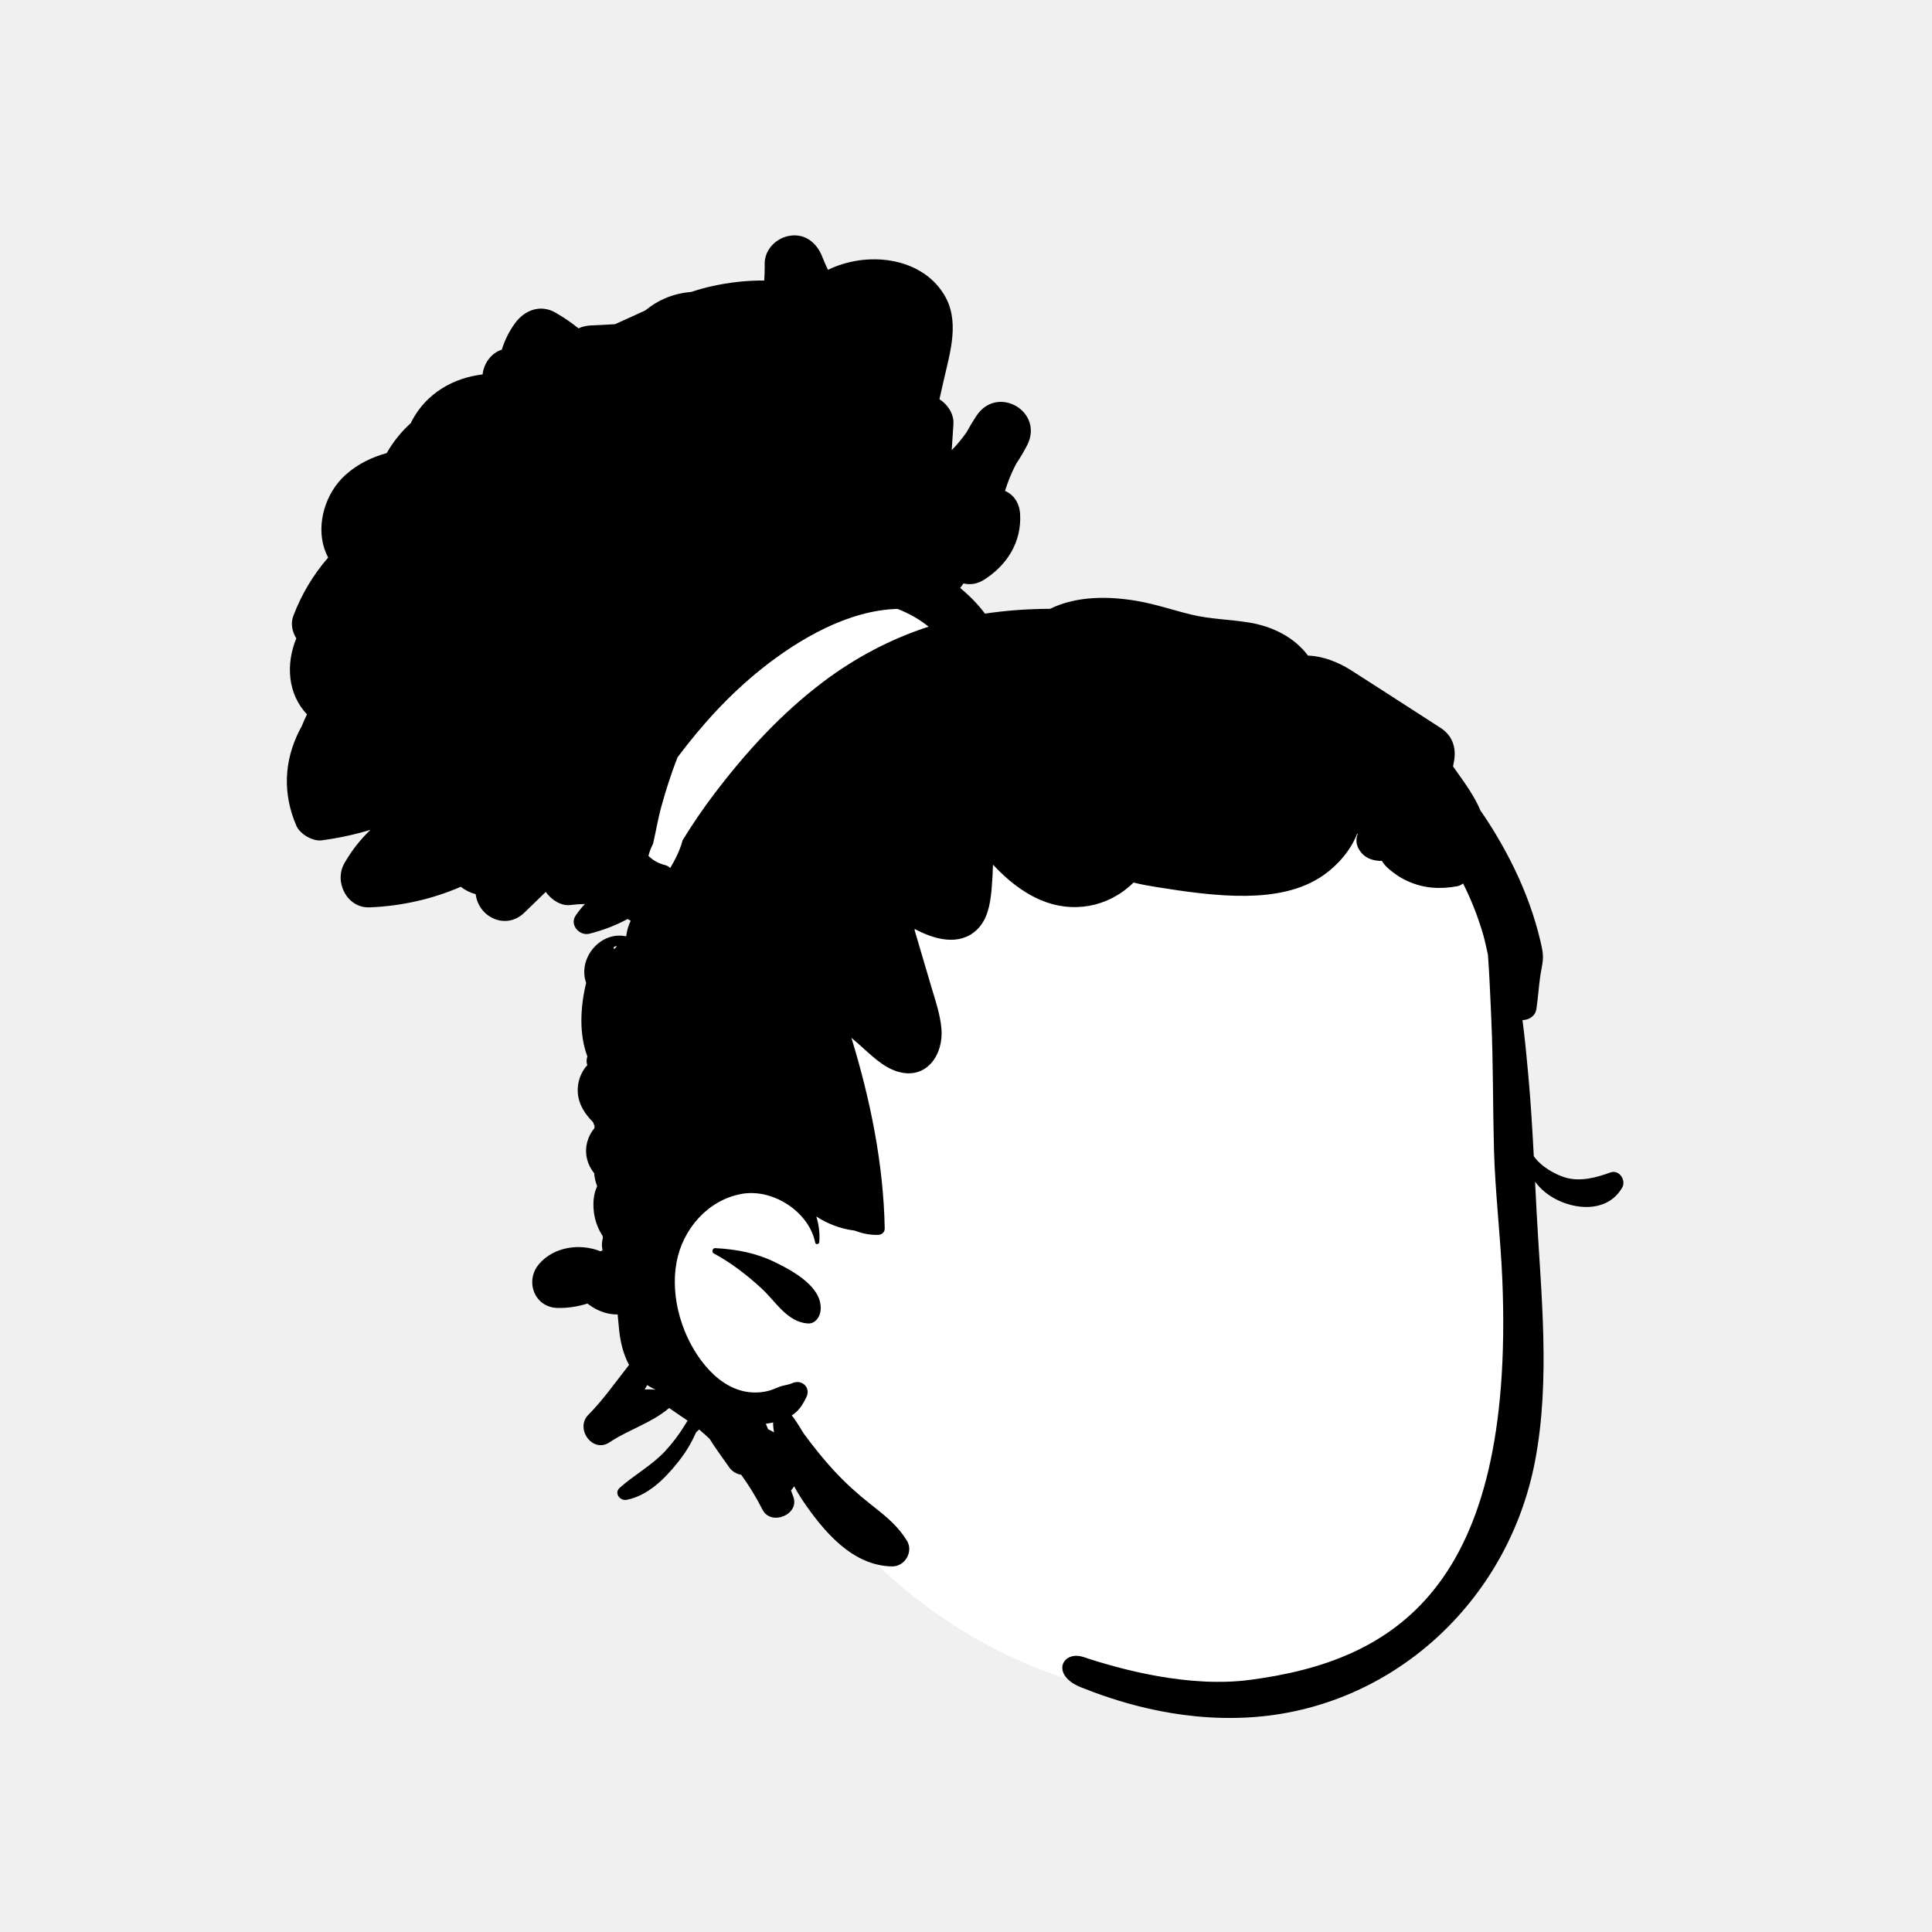
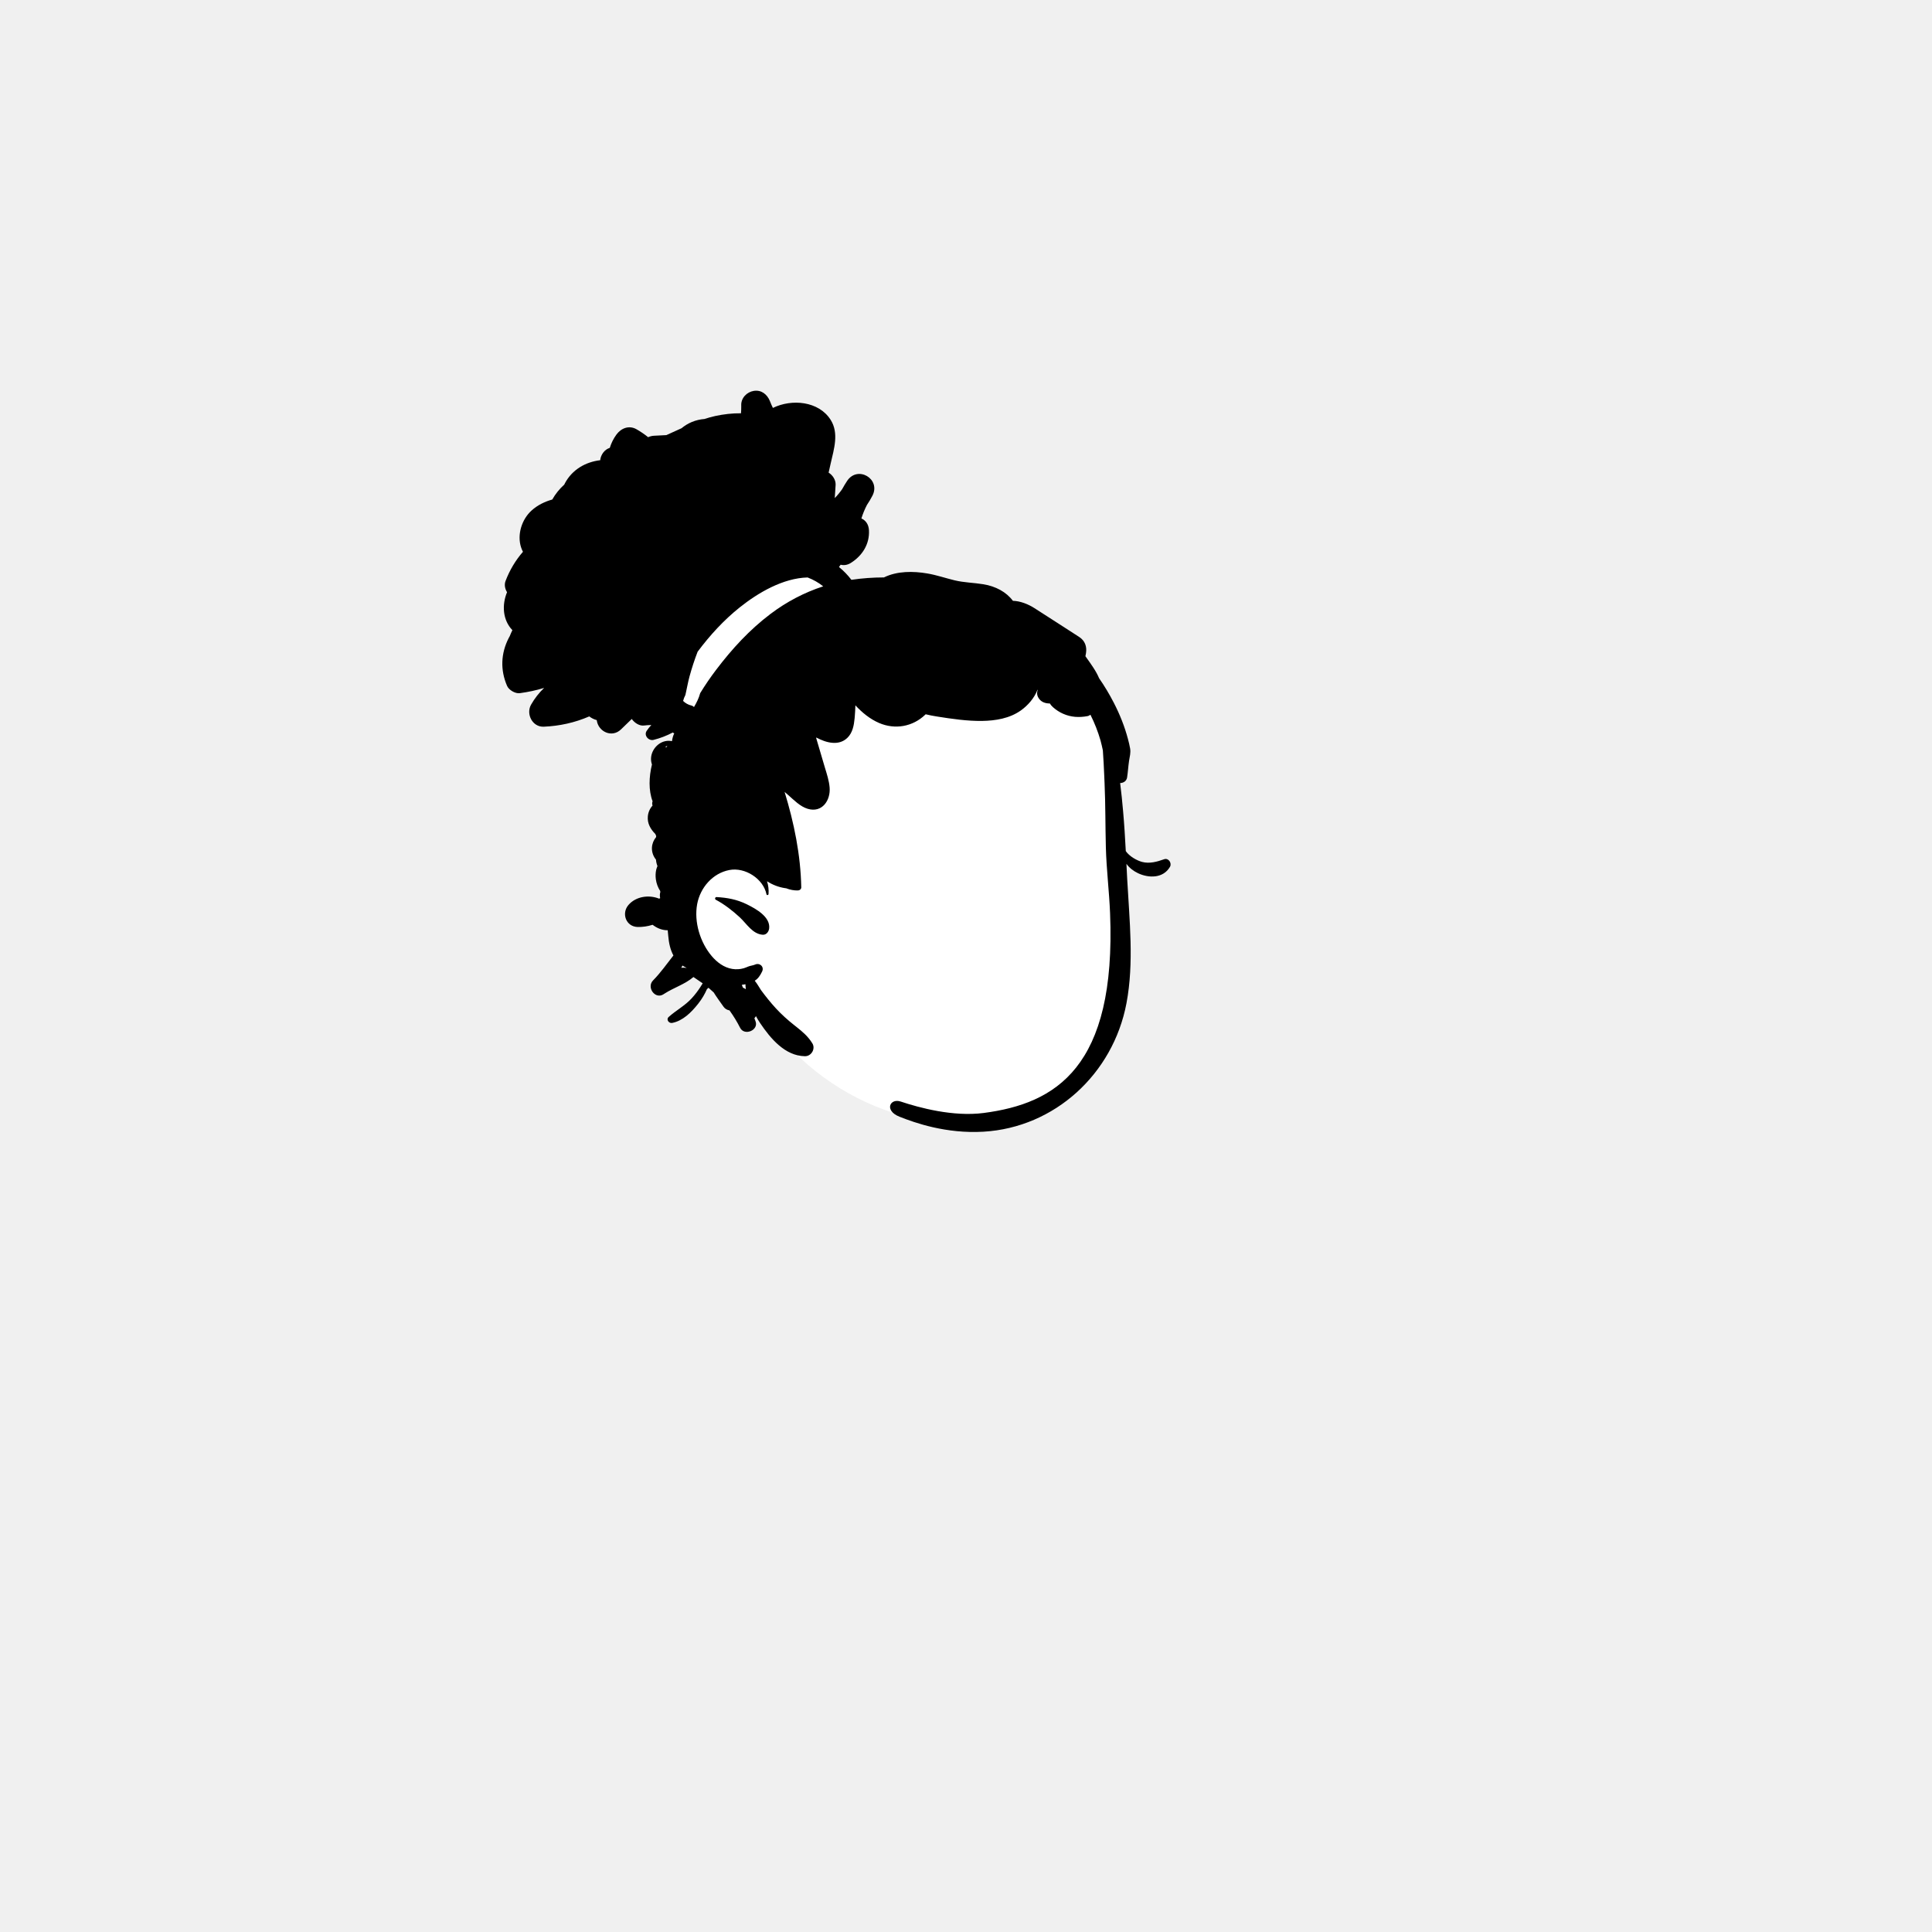
- <svg xmlns="http://www.w3.org/2000/svg" width="788" height="788" viewBox="0 0 788 788" fill="none">
-   <path fill-rule="evenodd" clip-rule="evenodd" d="M614.502 436.758C612.126 406.014 615.808 373.79 603.954 344.568C583.286 296.083 525.33 279.916 480.399 261.457C462.399 256.139 401.83 255.395 380.754 248.356C333.054 232.424 321.657 213.442 283.755 243.777C277.357 248.959 273.354 254.59 270.434 262.285L270.554 262.318C269.72 265.526 270.614 268.728 272.493 271.173C256.059 287.971 249.182 313.155 257.614 335.516C285.131 393.705 283.837 425.167 274.971 487.723C263.393 546.123 289.85 567.456 333.666 599.232C331.882 602.691 331.512 607.288 333.838 610.34C384.505 681.539 480.038 715.534 561.891 679.396C595.116 664.608 609.949 629.224 618.414 597.297C628.275 561.548 631.305 523.878 623.277 487.462C620.039 470.62 615.821 453.901 614.502 436.758Z" fill="white" />
-   <path fill-rule="evenodd" clip-rule="evenodd" d="M322.244 96.138C328.394 95.215 333.039 99.03 335.248 104.408L335.364 104.698C336.074 106.528 336.864 108.308 337.714 110.058C353.104 102.508 375.064 104.448 384.804 119.738C391.754 130.658 387.514 143.618 384.894 155.198L383.174 162.828C386.499 164.944 389.006 168.733 388.888 172.656L388.874 172.958L388.174 183.598C390.394 181.348 392.424 178.898 394.234 176.288C395.484 173.998 396.834 171.748 398.284 169.568C406.814 156.738 425.964 167.888 418.924 181.628C417.574 184.278 416.054 186.788 414.424 189.208C412.584 192.778 411.074 196.448 409.914 200.218C413.244 201.668 415.804 204.888 416.074 209.748C416.704 221.098 410.744 230.568 401.264 236.518C398.474 238.268 395.594 238.608 392.984 237.958C392.524 238.578 392.064 239.198 391.624 239.828C395.404 242.898 398.814 246.398 401.744 250.278C410.564 248.958 419.434 248.338 428.304 248.318C439.144 243.008 452.124 243.118 463.774 245.108C471.274 246.388 478.474 248.878 485.854 250.668C493.634 252.548 501.534 252.618 509.404 253.898C519.324 255.508 528.024 260.088 533.494 267.398C539.504 267.578 545.824 270.038 551.064 273.378C563.264 281.158 575.394 289.048 587.564 296.878C592.235 299.884 593.981 304.683 593.122 310.036L593.064 310.378L592.654 312.598L593.617 313.964C597.341 319.224 601.394 324.733 603.804 330.538C608.264 336.968 612.294 343.708 615.864 350.658C620.674 359.998 624.644 369.898 627.334 380.058C628.004 382.628 628.674 385.218 629.114 387.838C629.744 391.538 628.774 394.408 628.244 397.958C627.584 402.458 627.344 407.018 626.644 411.528C626.174 414.518 623.634 415.988 620.974 416.068C621.974 423.678 622.694 431.338 623.384 438.938C624.354 449.798 625.014 460.688 625.584 471.578C628.524 475.848 634.534 479.228 638.874 480.398C644.884 482.008 651.184 480.258 656.864 478.208C660.434 476.918 663.364 481.408 661.624 484.408C656.154 493.828 644.454 493.788 635.594 489.618C631.844 487.858 628.554 485.308 626.114 481.988C626.264 485.148 626.424 488.308 626.584 491.478L626.733 494.349C628.535 527.881 632.424 562.567 626.124 595.768C615.214 653.278 567.622 697.068 509.484 700.468C478.976 702.253 453.571 693.241 440.937 688.215C428.304 683.188 433.214 672.939 441.984 675.869C457.092 680.916 484.846 688.435 509.684 685.188C568.224 677.535 617.864 648.276 612.764 522.258C612.041 504.387 609.814 486.508 609.334 468.638C608.874 451.168 609.044 433.688 608.274 416.228L608.017 410.271C607.717 403.31 607.395 396.317 606.874 389.348C606.244 386.648 605.724 383.908 604.954 381.258C602.864 374.048 600.134 367.038 596.744 360.348C595.994 360.918 595.154 361.328 594.244 361.488C587.334 362.728 580.854 362.378 574.384 359.498C571.364 358.168 568.704 356.398 566.224 354.208C565.044 353.178 564.254 352.178 563.634 351.138C560.504 351.188 557.374 350.248 555.414 347.998C553.179 345.434 552.807 342.785 553.682 340.333L553.774 340.088L553.554 340.008C550.914 346.838 545.654 352.848 539.884 356.908C530.764 363.348 519.354 365.208 508.414 365.378C496.334 365.558 483.594 363.698 471.674 361.798C468.524 361.298 465.394 360.728 462.324 359.958C462.204 360.078 462.084 360.218 461.954 360.338C451.724 370.128 437.334 372.648 424.354 367.058C416.854 363.828 410.564 358.628 405.004 352.668C404.924 355.788 404.764 358.908 404.494 361.998L404.382 363.225C403.829 368.98 402.763 375.085 398.414 379.238C391.384 385.968 381.184 383.268 373.074 378.888C373.084 379.098 373.084 379.318 373.084 379.538C375.274 386.978 377.474 394.428 379.674 401.878L380.148 403.465C381.748 408.755 383.502 414.052 383.984 419.588C384.904 430.168 377.864 440.618 366.104 437.068C359.936 435.213 354.994 430.026 350.252 425.872L347.264 423.288C354.994 448.558 360.354 474.728 360.854 501.098C360.884 502.528 359.654 503.608 358.294 503.658C355.114 503.788 351.694 503.158 348.494 501.888C348.314 501.878 348.134 501.868 347.944 501.838C342.484 501.048 337.414 499.078 332.944 496.168C333.974 499.438 334.434 502.948 334.164 506.618C334.094 507.508 332.704 507.818 332.504 506.838C329.924 494.148 315.074 484.558 302.274 486.988C288.534 489.598 278.414 501.418 275.934 514.868C273.274 529.318 278.364 546.028 287.794 557.178C292.134 562.318 297.844 566.608 304.624 567.688C307.724 568.178 310.944 568.008 313.954 567.128C315.234 566.748 316.434 566.218 317.654 565.718C319.434 564.998 321.514 564.888 323.194 564.128C327.004 562.418 330.834 565.928 328.904 569.838C327.224 573.248 325.714 575.548 322.924 577.308C325.184 580.068 327.234 583.908 327.994 584.938C331.874 590.178 335.814 595.128 340.234 599.918C344.734 604.778 349.644 609.218 354.834 613.328L357.016 615.052C362.015 619.017 366.368 622.691 369.894 628.378C372.674 632.868 369.074 638.958 363.864 638.888C347.564 638.658 335.714 624.338 327.274 611.828C326.074 610.038 324.944 608.148 323.894 606.208C323.514 606.818 323.094 607.388 322.624 607.908L323.554 610.408C326.314 617.768 314.424 622.578 310.974 615.708C308.464 610.728 305.554 605.988 302.314 601.508C300.404 601.238 298.534 600.078 297.494 598.578C294.864 594.768 291.914 590.918 289.424 586.858C288.044 585.548 286.624 584.288 285.174 583.058C284.754 583.428 284.324 583.798 283.914 584.188C282.094 588.338 279.844 592.128 277.054 595.698L276.456 596.46C271.111 603.196 264.149 610.09 255.534 611.738C252.904 612.238 250.374 608.968 252.704 606.878C258.734 601.458 265.864 597.768 271.424 591.718C274.163 588.737 276.679 585.455 278.841 582.015L279.334 581.218C279.694 580.628 280.064 580.038 280.444 579.438C277.934 577.728 275.424 576.008 272.914 574.288C266.004 580.191 257.006 582.892 249.364 587.782L248.604 588.278C241.694 592.898 234.414 582.678 239.954 577.068C246.061 570.907 251.159 563.56 256.569 556.712C254.025 552.026 252.821 546.485 252.37 540.885C252.192 539.3 252.053 537.714 251.914 536.128C248.034 536.188 244.134 534.858 240.834 532.568L239.584 531.678C235.574 532.958 231.364 533.578 227.334 533.468C217.854 533.188 213.974 522.358 219.904 515.508C225.954 508.508 236.544 506.978 244.934 510.378C245.204 510.238 245.484 510.088 245.754 509.938C245.354 508.098 245.443 506.429 245.898 504.963L245.766 504.069C243.921 501.238 242.708 498.006 242.248 494.591C241.884 491.886 241.958 489.205 242.584 486.534C242.792 485.645 243.225 484.724 243.556 483.797C242.874 482.075 242.473 480.295 242.349 478.505C242.158 478.278 241.968 478.045 241.788 477.793C237.625 471.948 238.466 464.905 242.428 460.175C242.446 459.874 242.474 459.573 242.515 459.274C242.283 458.752 242.07 458.225 241.876 457.692C238.005 453.787 235.163 449.088 235.693 443.265C236.004 439.839 237.412 436.755 239.543 434.45C239.165 433.332 239.129 432.037 239.587 430.956C236.186 421.91 236.616 411.015 239.064 400.898C238.524 399.358 238.244 397.688 238.304 395.918C238.584 388.408 245.084 381.508 252.784 381.598C253.711 381.606 254.579 381.727 255.413 381.904L255.424 381.725C255.719 379.471 256.339 377.388 257.244 375.519C256.799 375.358 256.387 375.127 256.026 374.82C251.092 377.452 245.871 379.464 240.397 380.835C236.372 381.843 232.249 377.268 234.751 373.49C235.912 371.737 237.193 370.163 238.573 368.725C236.611 368.736 234.619 368.869 232.604 369.128C228.984 369.598 224.944 367.128 222.594 363.788C219.674 366.628 216.744 369.458 213.814 372.288C206.394 379.478 195.184 374.188 194.014 364.708C191.804 364.118 189.744 363.118 187.934 361.688C176.234 366.768 163.644 369.558 150.774 370.088C141.534 370.468 136.134 359.708 140.454 352.108C143.354 347.008 146.954 342.428 151.104 338.448C144.664 340.418 138.014 341.838 131.224 342.748C127.554 343.238 122.364 340.198 120.894 336.828C115.274 323.868 115.754 310.358 122.224 297.748C122.474 297.248 122.754 296.768 123.024 296.288C123.694 294.618 124.424 292.968 125.214 291.348C117.254 283.048 116.564 270.708 120.854 260.378C119.134 257.588 118.474 254.228 119.644 251.188C122.974 242.438 127.774 234.358 133.834 227.418C133.254 226.298 132.744 225.108 132.314 223.828C128.904 213.478 132.854 200.988 140.824 193.778C145.834 189.238 151.594 186.518 157.744 184.778C160.334 180.198 163.664 176.068 167.544 172.588C167.694 172.258 167.844 171.928 168.014 171.598C174.054 160.218 185.054 154.118 196.844 152.708C197.304 148.258 200.304 144.008 204.664 142.628C205.864 138.778 207.654 135.098 210.114 131.758C213.984 126.498 220.414 124.018 226.474 127.468C229.794 129.358 232.974 131.528 235.954 133.928C237.293 133.3 238.81 132.894 240.522 132.765L240.954 132.738L250.814 132.238C254.944 130.408 259.064 128.488 263.194 126.618C265.674 124.568 268.444 122.858 271.464 121.588C274.884 120.158 278.384 119.348 281.894 119.078C284.744 118.148 287.614 117.328 290.534 116.688C297.394 115.188 304.574 114.348 311.694 114.418C311.84 112.575 311.912 110.71 311.898 108.823L311.884 107.878C311.724 101.828 316.554 96.998 322.244 96.138ZM315.334 580.188C314.354 580.398 313.364 580.568 312.374 580.688C312.674 581.428 312.974 582.168 313.264 582.908C314.064 583.358 314.874 583.788 315.684 584.188C315.444 582.828 315.304 581.458 315.334 580.188ZM263.957 564.921L263.292 566.145C263.185 566.345 263.078 566.543 262.974 566.738C264.384 566.628 265.804 566.658 267.204 566.818L267.2 566.669C267.02 566.608 266.84 566.552 266.668 566.468C265.702 566.004 264.804 565.484 263.957 564.921ZM291.724 509.068C300.571 509.583 308.067 510.94 316.113 514.81L316.804 515.148C323.914 518.678 335.674 525.198 334.684 534.548C334.404 537.208 332.474 540.008 329.434 539.798C321.104 539.228 316.344 530.828 310.704 525.588C305.014 520.308 298.024 514.878 291.134 511.248C290.16 510.737 290.544 509.12 291.604 509.067L291.724 509.068ZM251.604 385.878C249.484 385.948 250.194 388.008 251.284 386.288C251.374 386.148 251.484 386.008 251.604 385.878ZM366.04 248.356C345.962 248.884 325.755 260.739 310.714 272.722C297.629 283.147 286.33 295.547 276.325 308.912C273.751 315.568 271.541 322.363 269.674 329.208C268.444 333.728 267.674 338.298 266.644 342.858L266.324 344.256C265.515 345.768 264.914 347.395 264.476 349.076C266.299 350.904 268.664 352.213 271.268 352.834C272.107 353.034 272.804 353.467 273.355 354.041C275.451 350.543 277.283 346.851 278.349 342.937L278.388 342.756C282.417 336.157 286.793 329.763 291.484 323.588C304.424 306.538 318.674 290.998 335.804 278.068C348.794 268.268 363.314 260.588 378.754 255.598C374.975 252.549 370.683 250.137 366.04 248.356Z" fill="black" />
+ <svg xmlns="http://www.w3.org/2000/svg" width="900" height="900" viewBox="0 0 900 900" fill="none">
+   <path fill-rule="evenodd" clip-rule="evenodd" d="M518.107 376.596C516.75 359.039 518.852 340.637 512.083 323.949C500.28 296.261 467.183 287.029 441.525 276.487C431.246 273.45 396.657 273.026 384.621 269.006C357.381 259.908 350.873 249.068 329.228 266.391C325.575 269.35 323.289 272.566 321.621 276.96L321.69 276.979C321.213 278.811 321.724 280.64 322.797 282.036C313.412 291.629 309.485 306.01 314.3 318.78C330.014 352.01 329.275 369.977 324.212 405.7C317.6 439.05 332.709 451.233 357.731 469.379C356.712 471.354 356.501 473.98 357.829 475.723C386.763 516.382 441.319 535.795 488.062 515.158C507.036 506.713 515.507 486.507 520.341 468.274C525.972 447.859 527.702 426.347 523.118 405.551C521.269 395.933 518.86 386.386 518.107 376.596Z" fill="white" />
+   <path fill-rule="evenodd" clip-rule="evenodd" d="M351.208 182.079C354.72 181.551 357.373 183.73 358.634 186.801L358.7 186.967C359.106 188.012 359.557 189.029 360.042 190.028C368.831 185.716 381.372 186.824 386.934 195.556C390.903 201.792 388.481 209.193 386.985 215.806L386.003 220.163C387.902 221.372 389.333 223.535 389.266 225.776L389.258 225.948L388.858 232.024C390.126 230.739 391.285 229.34 392.319 227.85C393.033 226.542 393.804 225.257 394.632 224.012C399.503 216.685 410.439 223.053 406.419 230.899C405.648 232.413 404.78 233.846 403.849 235.228C402.798 237.267 401.936 239.362 401.273 241.515C403.175 242.343 404.637 244.182 404.791 246.958C405.151 253.439 401.747 258.847 396.334 262.245C394.74 263.244 393.096 263.439 391.605 263.067C391.342 263.421 391.08 263.775 390.829 264.135C392.987 265.888 394.934 267.887 396.608 270.103C401.645 269.349 406.71 268.995 411.775 268.984C417.966 265.951 425.378 266.014 432.031 267.15C436.314 267.881 440.426 269.303 444.64 270.326C449.083 271.399 453.594 271.439 458.089 272.17C463.754 273.09 468.722 275.705 471.846 279.88C475.278 279.982 478.887 281.387 481.879 283.295C488.846 287.737 495.773 292.243 502.723 296.715C505.391 298.431 506.388 301.172 505.897 304.229L505.864 304.424L505.63 305.692L506.18 306.472C508.307 309.476 510.621 312.622 511.997 315.937C514.544 319.609 516.846 323.458 518.884 327.426C521.631 332.76 523.898 338.414 525.434 344.216C525.817 345.684 526.2 347.163 526.451 348.659C526.811 350.772 526.257 352.411 525.954 354.438C525.577 357.008 525.44 359.612 525.04 362.187C524.772 363.895 523.322 364.734 521.803 364.78C522.374 369.126 522.785 373.5 523.179 377.84C523.733 384.042 524.11 390.261 524.435 396.48C526.114 398.918 529.546 400.848 532.025 401.517C535.457 402.436 539.054 401.437 542.298 400.266C544.337 399.529 546.01 402.093 545.016 403.807C541.893 409.186 535.211 409.163 530.151 406.782C528.01 405.777 526.131 404.321 524.738 402.425C524.823 404.229 524.915 406.034 525.006 407.844L525.091 409.484C526.12 428.633 528.341 448.441 524.744 467.401C518.513 500.243 491.335 525.249 458.134 527.191C440.712 528.21 426.204 523.064 418.99 520.194C411.775 517.323 414.579 511.47 419.587 513.143C428.215 516.026 444.064 520.319 458.249 518.465C491.679 514.095 520.026 497.386 517.114 425.421C516.701 415.216 515.429 405.006 515.155 394.801C514.893 384.824 514.99 374.842 514.55 364.871L514.403 361.469C514.232 357.494 514.048 353.501 513.75 349.521C513.391 347.979 513.094 346.414 512.654 344.901C511.46 340.784 509.902 336.781 507.966 332.96C507.537 333.286 507.058 333.52 506.538 333.611C502.592 334.319 498.891 334.119 495.197 332.475C493.472 331.715 491.953 330.704 490.537 329.454C489.863 328.866 489.412 328.295 489.058 327.701C487.27 327.729 485.483 327.192 484.363 325.907C483.087 324.443 482.875 322.931 483.374 321.53L483.427 321.39L483.301 321.345C481.794 325.245 478.79 328.677 475.495 330.996C470.287 334.673 463.771 335.736 457.523 335.833C450.625 335.935 443.349 334.873 436.542 333.788C434.744 333.503 432.956 333.177 431.203 332.737C431.134 332.806 431.066 332.886 430.992 332.954C425.15 338.545 416.932 339.984 409.52 336.792C405.237 334.947 401.645 331.978 398.469 328.574C398.424 330.356 398.332 332.138 398.178 333.902L398.114 334.603C397.798 337.89 397.19 341.376 394.706 343.748C390.691 347.591 384.867 346.049 380.235 343.548C380.241 343.668 380.241 343.793 380.241 343.919C381.492 348.168 382.748 352.422 384.004 356.677L384.275 357.583C385.189 360.604 386.19 363.629 386.466 366.79C386.991 372.832 382.971 378.8 376.255 376.772C372.733 375.713 369.91 372.751 367.202 370.379L365.496 368.903C369.91 383.334 372.971 398.279 373.257 413.338C373.274 414.154 372.572 414.771 371.795 414.8C369.979 414.874 368.026 414.514 366.198 413.789C366.096 413.783 365.993 413.777 365.884 413.76C362.766 413.309 359.871 412.184 357.318 410.522C357.907 412.39 358.169 414.394 358.015 416.49C357.975 416.998 357.181 417.175 357.067 416.616C355.594 409.369 347.113 403.892 339.804 405.28C331.957 406.77 326.178 413.52 324.762 421.201C323.243 429.453 326.15 438.996 331.535 445.363C334.013 448.298 337.274 450.748 341.146 451.365C342.916 451.645 344.755 451.548 346.474 451.045C347.205 450.828 347.89 450.526 348.587 450.24C349.603 449.829 350.791 449.766 351.75 449.332C353.926 448.355 356.113 450.36 355.011 452.593C354.052 454.54 353.19 455.854 351.596 456.859C352.887 458.435 354.058 460.628 354.492 461.216C356.707 464.208 358.957 467.035 361.481 469.77C364.051 472.546 366.855 475.081 369.819 477.428L371.065 478.413C373.92 480.677 376.406 482.775 378.419 486.023C380.007 488.587 377.951 492.065 374.976 492.025C365.667 491.894 358.9 483.716 354.08 476.572C353.395 475.55 352.75 474.47 352.15 473.362C351.933 473.711 351.693 474.036 351.425 474.333L351.956 475.761C353.532 479.964 346.742 482.711 344.772 478.788C343.339 475.944 341.677 473.237 339.827 470.678C338.736 470.524 337.668 469.862 337.074 469.005C335.572 466.829 333.888 464.631 332.466 462.312C331.678 461.564 330.867 460.845 330.039 460.142C329.799 460.354 329.553 460.565 329.319 460.788C328.28 463.157 326.995 465.322 325.401 467.361L325.06 467.796C322.008 471.642 318.032 475.579 313.112 476.52C311.61 476.806 310.165 474.939 311.496 473.745C314.94 470.65 319.011 468.543 322.186 465.088C323.751 463.385 325.187 461.511 326.422 459.547L326.704 459.092C326.909 458.755 327.12 458.418 327.337 458.075C325.904 457.098 324.471 456.116 323.037 455.134C319.091 458.505 313.953 460.047 309.589 462.84L309.155 463.123C305.209 465.762 301.051 459.925 304.215 456.722C307.702 453.203 310.614 449.008 313.703 445.097C312.25 442.421 311.563 439.257 311.305 436.059C311.204 435.154 311.124 434.248 311.045 433.342C308.829 433.376 306.602 432.617 304.717 431.309L304.004 430.801C301.714 431.532 299.309 431.886 297.008 431.823C291.594 431.663 289.379 425.479 292.765 421.567C296.22 417.569 302.268 416.696 307.059 418.637C307.213 418.557 307.373 418.472 307.527 418.386C307.299 417.335 307.35 416.382 307.609 415.545L307.534 415.034C306.48 413.418 305.788 411.572 305.525 409.622C305.317 408.077 305.359 406.546 305.717 405.021C305.836 404.513 306.083 403.987 306.272 403.458C305.882 402.474 305.653 401.458 305.583 400.436C305.474 400.306 305.365 400.173 305.262 400.029C302.885 396.691 303.365 392.669 305.628 389.968C305.638 389.796 305.654 389.624 305.677 389.453C305.545 389.155 305.423 388.854 305.313 388.55C303.102 386.32 301.479 383.637 301.782 380.311C301.959 378.355 302.763 376.594 303.98 375.277C303.764 374.639 303.744 373.899 304.005 373.282C302.063 368.116 302.309 361.894 303.707 356.117C303.398 355.237 303.238 354.284 303.273 353.273C303.433 348.984 307.145 345.044 311.542 345.095C312.071 345.1 312.567 345.169 313.043 345.27L313.049 345.168C313.218 343.881 313.572 342.691 314.089 341.624C313.835 341.532 313.599 341.4 313.393 341.225C310.575 342.728 307.594 343.877 304.468 344.66C302.169 345.235 299.815 342.623 301.244 340.465C301.907 339.464 302.638 338.565 303.426 337.744C302.306 337.75 301.168 337.826 300.018 337.974C297.95 338.242 295.643 336.832 294.301 334.925C292.634 336.546 290.96 338.163 289.287 339.779C285.05 343.885 278.648 340.864 277.98 335.45C276.718 335.113 275.542 334.542 274.508 333.725C267.827 336.626 260.637 338.22 253.287 338.522C248.011 338.739 244.927 332.595 247.394 328.255C249.05 325.342 251.106 322.727 253.476 320.454C249.798 321.579 246 322.39 242.123 322.909C240.027 323.189 237.063 321.453 236.224 319.529C233.014 312.128 233.289 304.413 236.983 297.211C237.126 296.926 237.286 296.652 237.44 296.378C237.823 295.424 238.24 294.482 238.691 293.557C234.145 288.817 233.751 281.77 236.201 275.871C235.219 274.277 234.842 272.359 235.51 270.623C237.412 265.626 240.153 261.012 243.613 257.048C243.282 256.409 242.991 255.729 242.745 254.998C240.798 249.088 243.054 241.955 247.605 237.838C250.466 235.245 253.756 233.692 257.268 232.698C258.747 230.083 260.648 227.724 262.864 225.737C262.95 225.548 263.035 225.36 263.132 225.171C266.582 218.673 272.863 215.189 279.596 214.384C279.859 211.843 281.572 209.416 284.062 208.628C284.747 206.429 285.77 204.328 287.174 202.42C289.384 199.416 293.056 198 296.517 199.97C298.413 201.05 300.229 202.289 301.931 203.659C302.695 203.301 303.562 203.069 304.539 202.995L304.786 202.98L310.417 202.694C312.775 201.649 315.128 200.553 317.487 199.485C318.903 198.314 320.485 197.338 322.209 196.612C324.162 195.796 326.161 195.333 328.165 195.179C329.793 194.648 331.432 194.18 333.099 193.814C337.017 192.958 341.117 192.478 345.183 192.518C345.267 191.465 345.308 190.4 345.3 189.323L345.292 188.783C345.2 185.328 347.959 182.57 351.208 182.079ZM347.262 458.503C346.702 458.623 346.137 458.72 345.572 458.789C345.743 459.211 345.914 459.634 346.08 460.057C346.537 460.314 346.999 460.559 347.462 460.788C347.325 460.011 347.245 459.229 347.262 458.503ZM317.922 449.785L317.542 450.484C317.481 450.598 317.42 450.711 317.361 450.822C318.166 450.76 318.977 450.777 319.776 450.868L319.774 450.783C319.671 450.748 319.569 450.716 319.47 450.668C318.919 450.403 318.406 450.106 317.922 449.785ZM333.779 417.889C338.831 418.183 343.112 418.958 347.707 421.168L348.101 421.361C352.162 423.377 358.877 427.1 358.312 432.44C358.152 433.959 357.05 435.558 355.314 435.438C350.557 435.112 347.839 430.315 344.618 427.323C341.368 424.308 337.377 421.207 333.442 419.134C332.886 418.842 333.105 417.919 333.711 417.889L333.779 417.889ZM310.868 347.539C309.657 347.579 310.063 348.756 310.685 347.774C310.737 347.694 310.799 347.614 310.868 347.539ZM376.218 269.005C364.753 269.307 353.213 276.077 344.624 282.92C337.151 288.873 330.699 295.954 324.985 303.587C323.515 307.388 322.253 311.268 321.187 315.177C320.485 317.758 320.045 320.368 319.457 322.972L319.274 323.771C318.812 324.634 318.469 325.563 318.219 326.523C319.26 327.567 320.61 328.315 322.097 328.669C322.576 328.783 322.974 329.031 323.289 329.358C324.486 327.361 325.532 325.252 326.141 323.017L326.163 322.914C328.464 319.145 330.963 315.494 333.642 311.968C341.032 302.231 349.169 293.357 358.952 285.973C366.37 280.376 374.662 275.991 383.479 273.141C381.321 271.4 378.87 270.022 376.218 269.005Z" fill="black" />
</svg>
